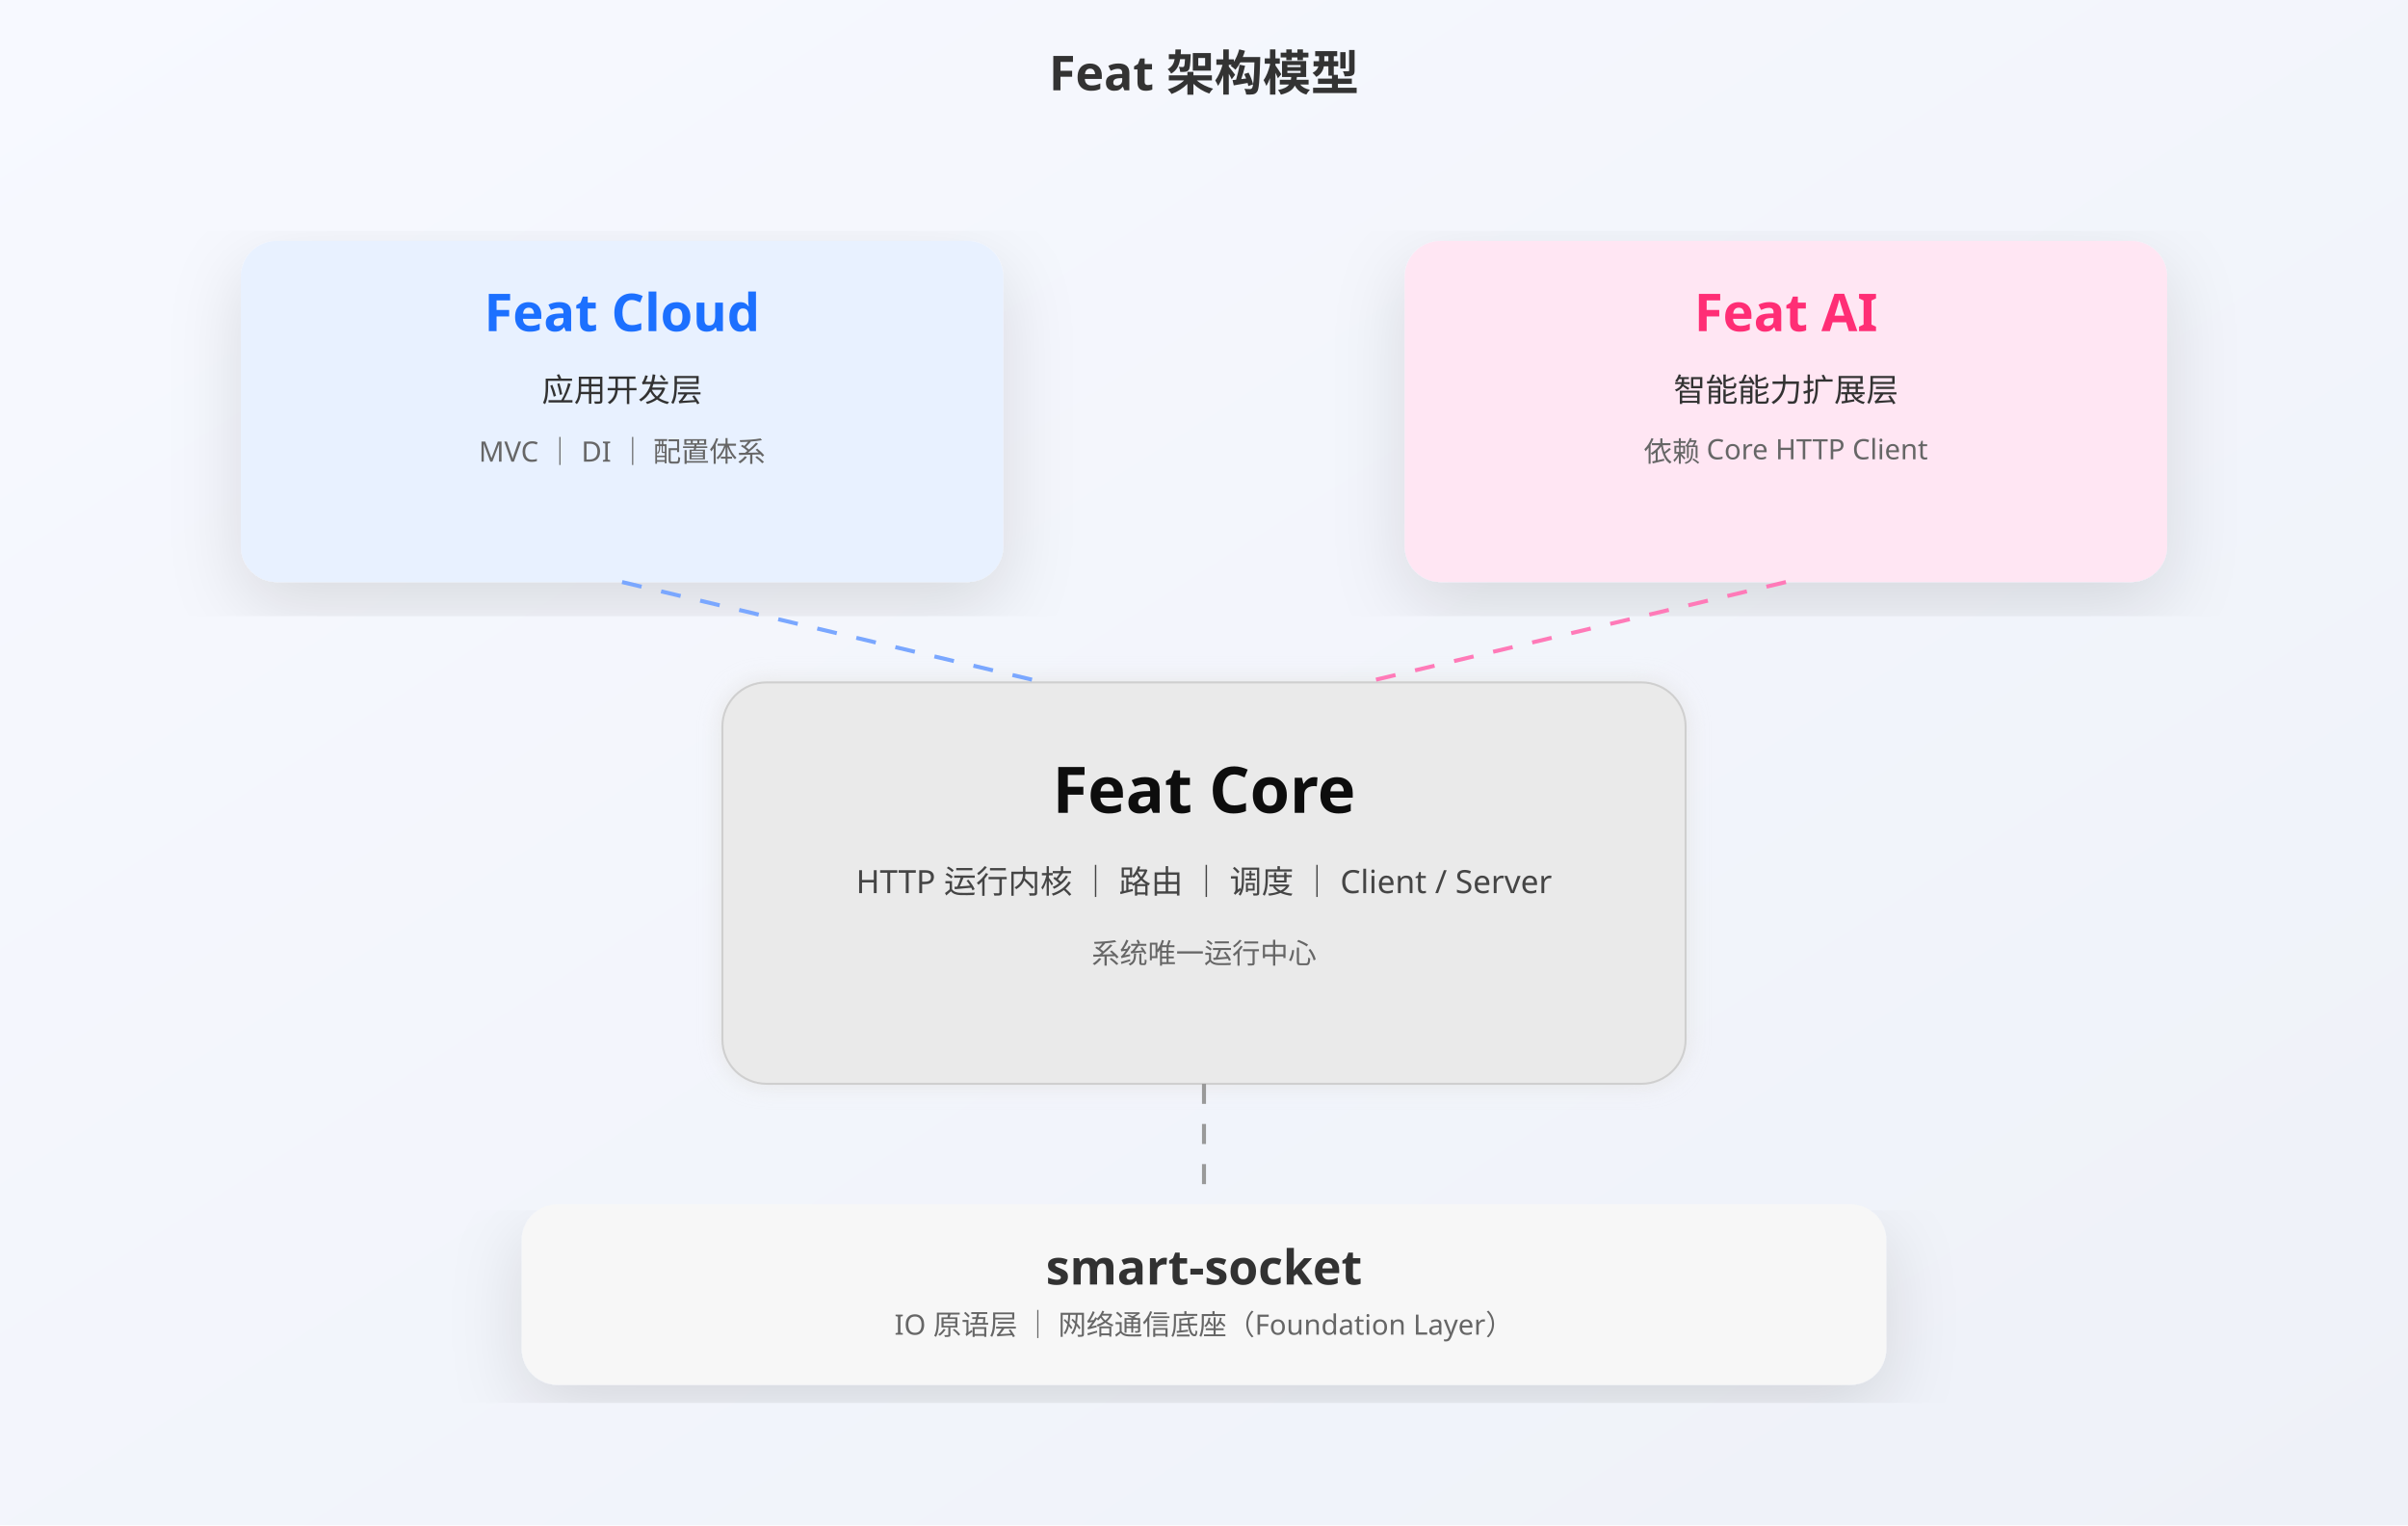
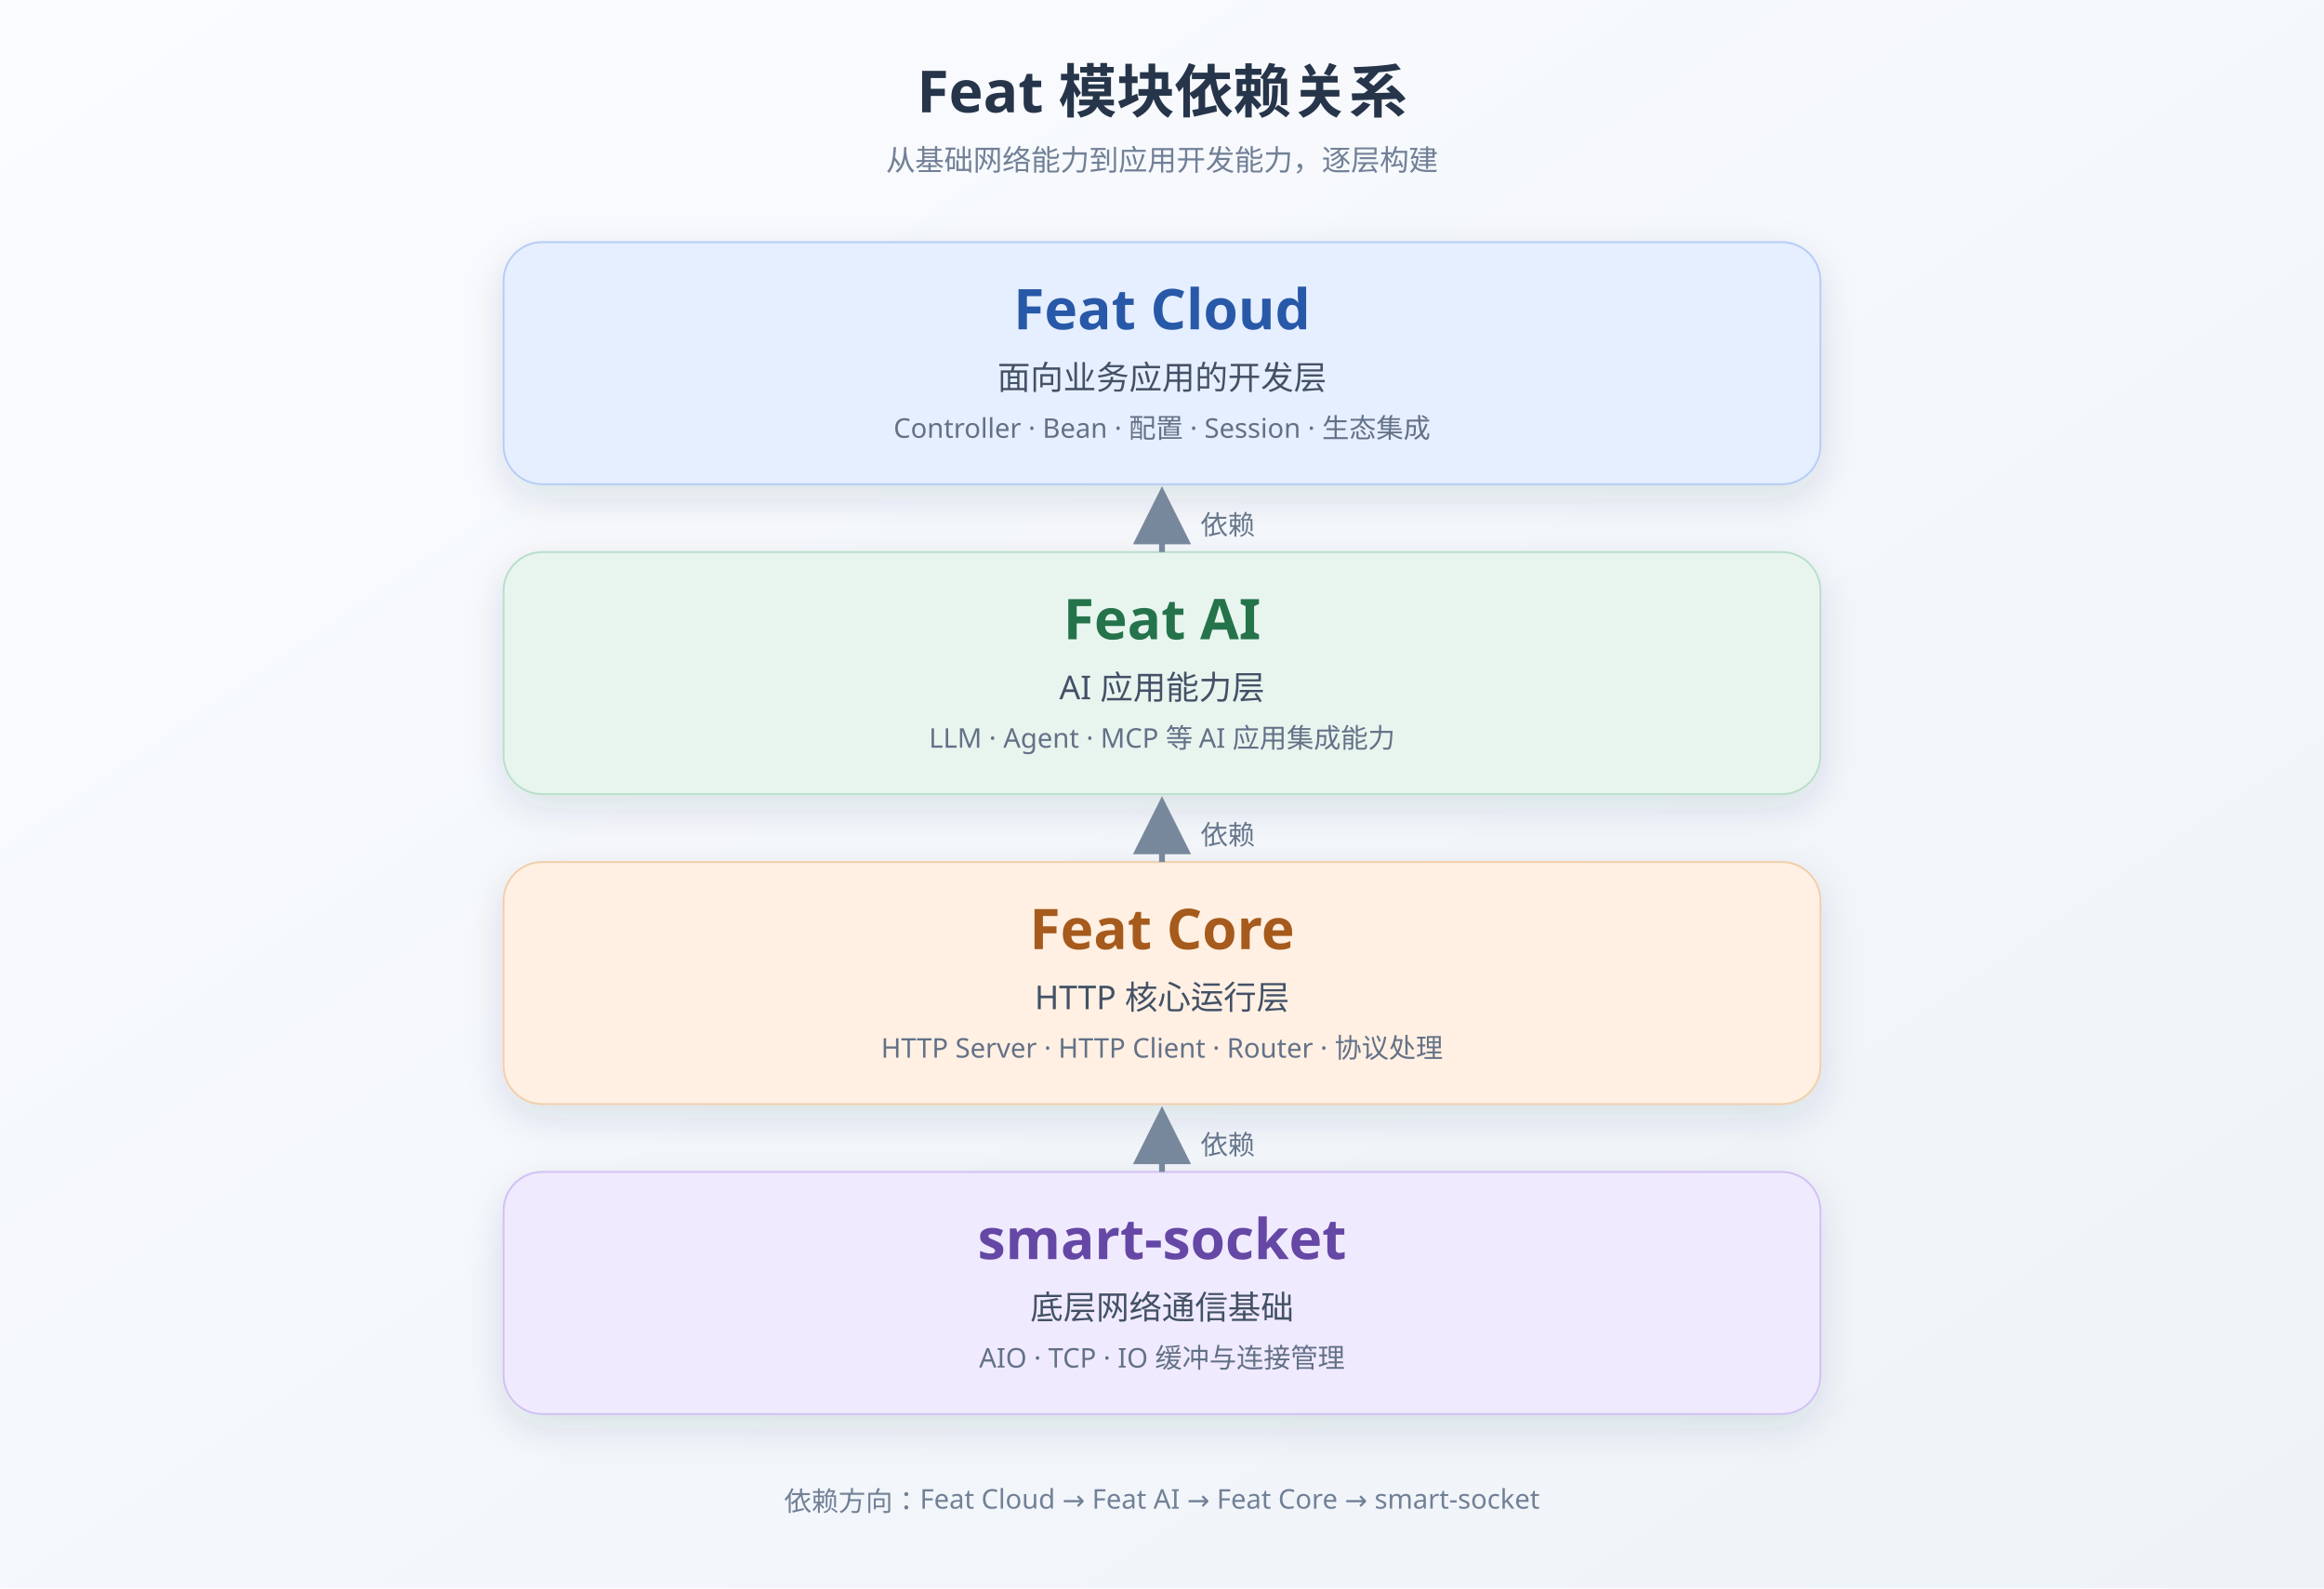
- <svg xmlns="http://www.w3.org/2000/svg" width="1200" height="760" viewBox="0 0 1200 760">
+ <svg xmlns="http://www.w3.org/2000/svg" width="1200" height="820" viewBox="0 0 1200 820" role="img" aria-labelledby="title desc">
  <defs>
    <linearGradient id="bg" x1="0" y1="0" x2="1" y2="1">
-       <stop offset="0%" stop-color="#f7f9ff" />
-       <stop offset="100%" stop-color="#eef1f8" />
+       <stop offset="0%" stop-color="#fbfcff" />
+       <stop offset="100%" stop-color="#eef3f8" />
    </linearGradient>
-     <filter id="shadow">
-       <feDropShadow dx="0" dy="12" stdDeviation="18" flood-color="#000" flood-opacity="0.12" />
+     <filter id="shadow" x="-15%" y="-15%" width="130%" height="140%">
+       <feDropShadow dx="0" dy="7" stdDeviation="10" flood-color="#26354a" flood-opacity=".12" />
    </filter>
-     <filter id="glow">
-       <feGaussianBlur stdDeviation="5" result="b" />
-       <feMerge>
-         <feMergeNode in="b" />
-         <feMergeNode in="SourceGraphic" />
-       </feMerge>
-     </filter>
+     <marker id="arrow" markerWidth="10" markerHeight="10" refX="7" refY="5" orient="auto">
+       <path d="M0,0 L10,5 L0,10 Z" fill="#78889c" />
+     </marker>
    <style>
-             text {
-             font-family: "PingFang SC","Microsoft YaHei",sans-serif;
-             }
- 
-             .flow {
-             stroke-dasharray: 10;
-             animation: dash 2.2s linear infinite;
-             }
- 
-             @keyframes dash {
-             to { stroke-dashoffset: -40; }
-             }
-         </style>
+       text { font-family: "PingFang SC","Microsoft YaHei",sans-serif; }
+       .name { font-size: 29px; font-weight: 700; }
+       .sub { font-size: 17px; fill: #435166; }
+       .detail { font-size: 14px; fill: #637187; }
+       .edge { stroke: #78889c; stroke-width: 3; fill: none; marker-end: url(#arrow); }
+       .edge-label { font-size: 14px; fill: #66768b; }
+     </style>
  </defs>
-   <rect width="1200" height="760" fill="url(#bg)" />
-   <text x="600" y="45" text-anchor="middle" font-size="24" fill="#333" font-weight="bold">
-         Feat 架构模型
-     </text>
+   <rect width="1200" height="820" fill="url(#bg)" />
+   <text x="600" y="58" text-anchor="middle" font-size="30" font-weight="700" fill="#26354a">Feat 模块依赖关系</text>
+   <text x="600" y="88" text-anchor="middle" font-size="15" fill="#718096">从基础网络能力到应用开发能力，逐层构建</text>
  <g filter="url(#shadow)">
-     <rect x="120" y="120" width="380" height="170" rx="18" fill="#e8f1ff" />
-     <text x="310" y="165" text-anchor="middle" font-size="26" fill="#1f6fff" font-weight="bold">Feat Cloud</text>
-     <text x="310" y="200" text-anchor="middle" font-size="16" fill="#333">应用开发层</text>
-     <text x="310" y="230" text-anchor="middle" font-size="14" fill="#666">MVC ｜ DI ｜ 配置体系</text>
+     <rect x="260" y="125" width="680" height="125" rx="20" fill="#e6efff" stroke="#b7cdf5" />
+     <rect x="260" y="285" width="680" height="125" rx="20" fill="#e8f5ef" stroke="#b9dfca" />
+     <rect x="260" y="445" width="680" height="125" rx="20" fill="#fff0e3" stroke="#f1cfad" />
+     <rect x="260" y="605" width="680" height="125" rx="20" fill="#f0eaff" stroke="#d1c2f2" />
  </g>
-   <g filter="url(#shadow)">
-     <rect x="700" y="120" width="380" height="170" rx="18" fill="#ffe6f3" />
-     <text x="890" y="165" text-anchor="middle" font-size="26" fill="#ff2d75" font-weight="bold">Feat AI</text>
-     <text x="890" y="200" text-anchor="middle" font-size="16" fill="#333">智能能力扩展层</text>
-     <text x="890" y="230" text-anchor="middle" font-size="14" fill="#666">依赖 Core HTTP Client</text>
-   </g>
-   <g filter="url(#glow)">
-     <rect x="360" y="340" width="480" height="200" rx="22" fill="#eaeaea" stroke="#cfcfcf" />
-     <text x="600" y="405" text-anchor="middle" font-size="32" fill="#111" font-weight="bold">Feat Core</text>
-     <text x="600" y="445" text-anchor="middle" font-size="16" fill="#444">
-             HTTP 运行内核 ｜ 路由 ｜ 调度 ｜ Client / Server
-         </text>
-     <text x="600" y="480" text-anchor="middle" font-size="14" fill="#666">
-             系统唯一运行中心
-         </text>
-   </g>
-   <g filter="url(#shadow)">
-     <rect x="260" y="600" width="680" height="90" rx="18" fill="#f7f7f7" />
-     <text x="600" y="640" text-anchor="middle" font-size="24" fill="#333" font-weight="bold">smart-socket</text>
-     <text x="600" y="665" text-anchor="middle" font-size="14" fill="#666">IO 原语层 ｜ 网络通信底座（Foundation Layer）</text>
-   </g>
-   <line x1="310" y1="290" x2="520" y2="340" stroke="#7aa7ff" stroke-width="2" class="flow" />
-   <line x1="890" y1="290" x2="680" y2="340" stroke="#ff7ab8" stroke-width="2" class="flow" />
-   <line x1="600" y1="540" x2="600" y2="600" stroke="#999" stroke-width="2" class="flow" />
+   <text class="name" x="600" y="170" text-anchor="middle" fill="#2859a8">Feat Cloud</text>
+   <text class="sub" x="600" y="201" text-anchor="middle">面向业务应用的开发层</text>
+   <text class="detail" x="600" y="226" text-anchor="middle">Controller · Bean · 配置 · Session · 生态集成</text>
+   <text class="name" x="600" y="330" text-anchor="middle" fill="#24734b">Feat AI</text>
+   <text class="sub" x="600" y="361" text-anchor="middle">AI 应用能力层</text>
+   <text class="detail" x="600" y="386" text-anchor="middle">LLM · Agent · MCP 等 AI 应用集成能力</text>
+   <text class="name" x="600" y="490" text-anchor="middle" fill="#a65a1c">Feat Core</text>
+   <text class="sub" x="600" y="521" text-anchor="middle">HTTP 核心运行层</text>
+   <text class="detail" x="600" y="546" text-anchor="middle">HTTP Server · HTTP Client · Router · 协议处理</text>
+   <text class="name" x="600" y="650" text-anchor="middle" fill="#6547a5">smart-socket</text>
+   <text class="sub" x="600" y="681" text-anchor="middle">底层网络通信基础</text>
+   <text class="detail" x="600" y="706" text-anchor="middle">AIO · TCP · IO 缓冲与连接管理</text>
+   <path class="edge" d="M600 285 V260" />
+   <path class="edge" d="M600 445 V420" />
+   <path class="edge" d="M600 605 V580" />
+   <text class="edge-label" x="620" y="276">依赖</text>
+   <text class="edge-label" x="620" y="436">依赖</text>
+   <text class="edge-label" x="620" y="596">依赖</text>
+   <text x="600" y="780" text-anchor="middle" font-size="14" fill="#718096">依赖方向：Feat Cloud → Feat AI → Feat Core → smart-socket</text>
</svg>
